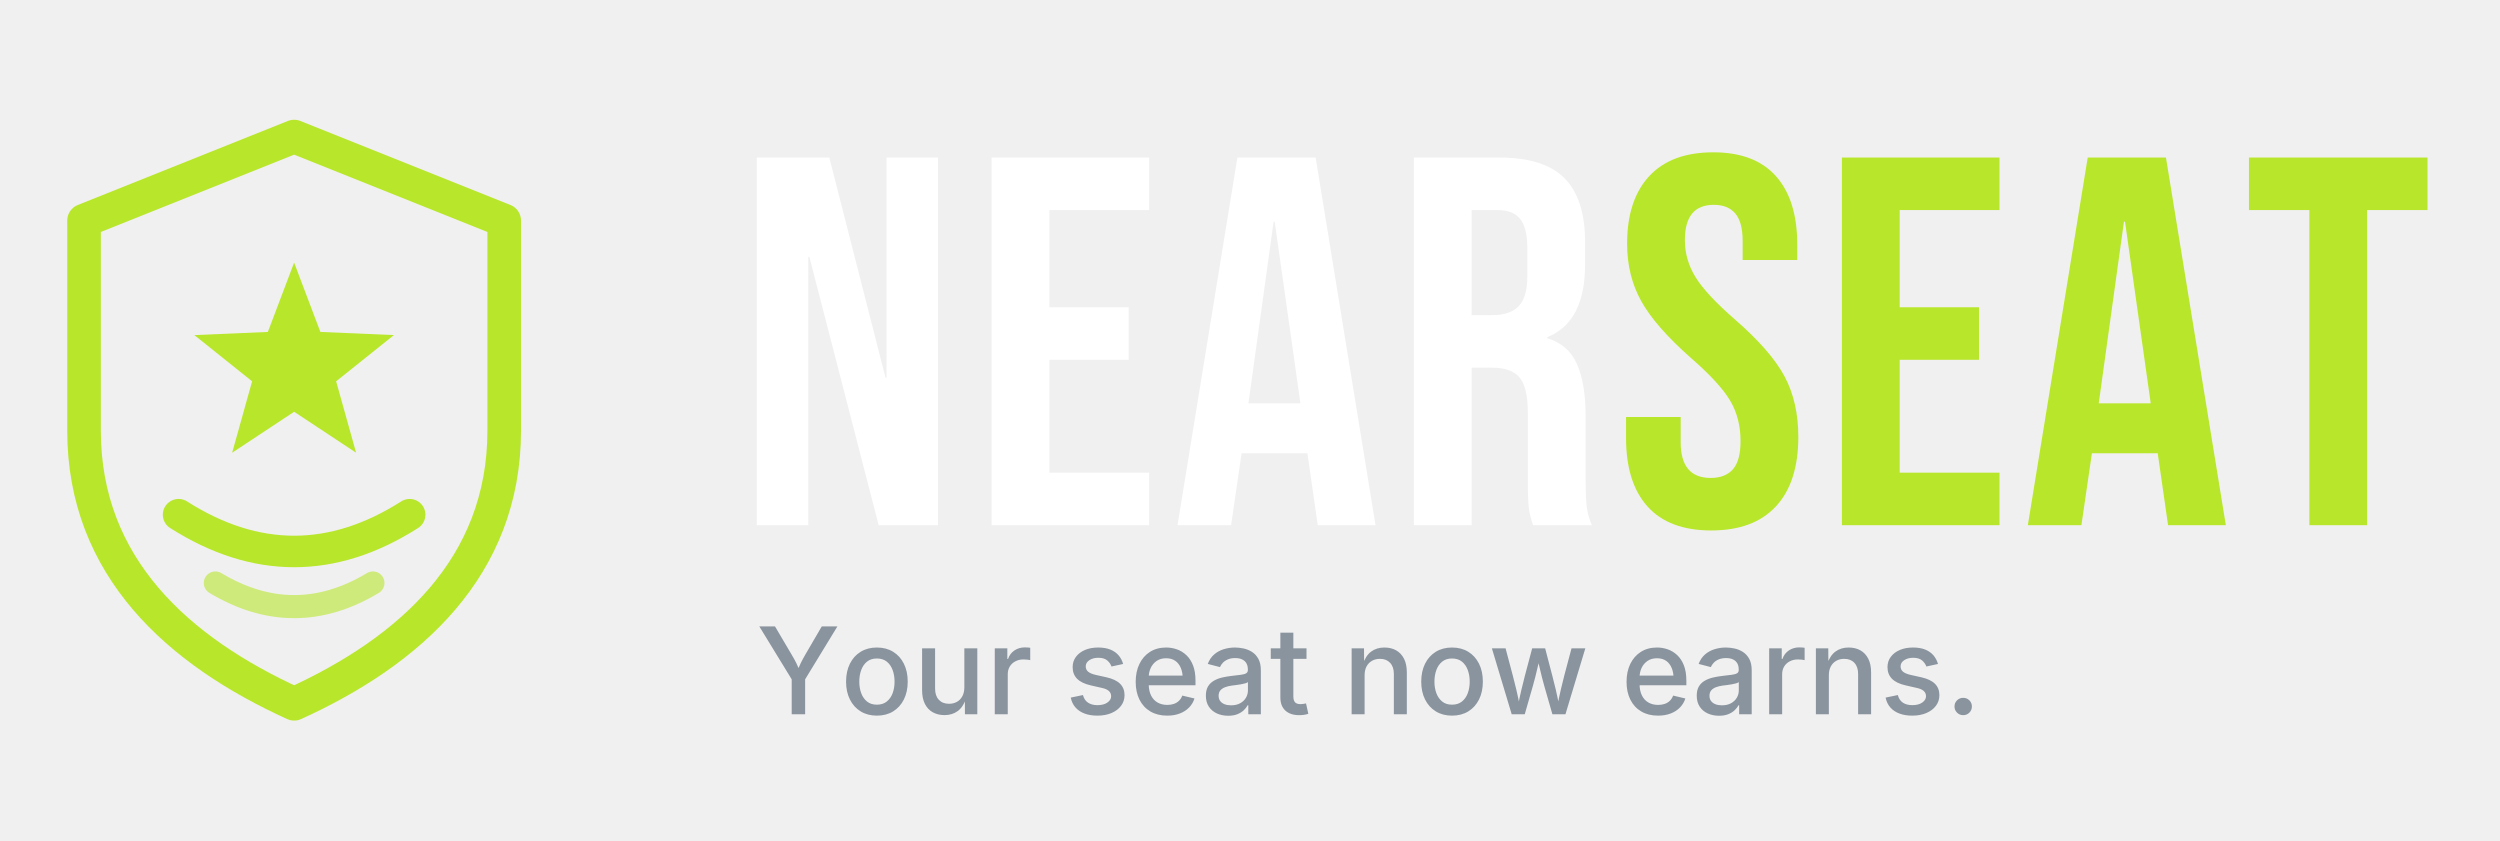
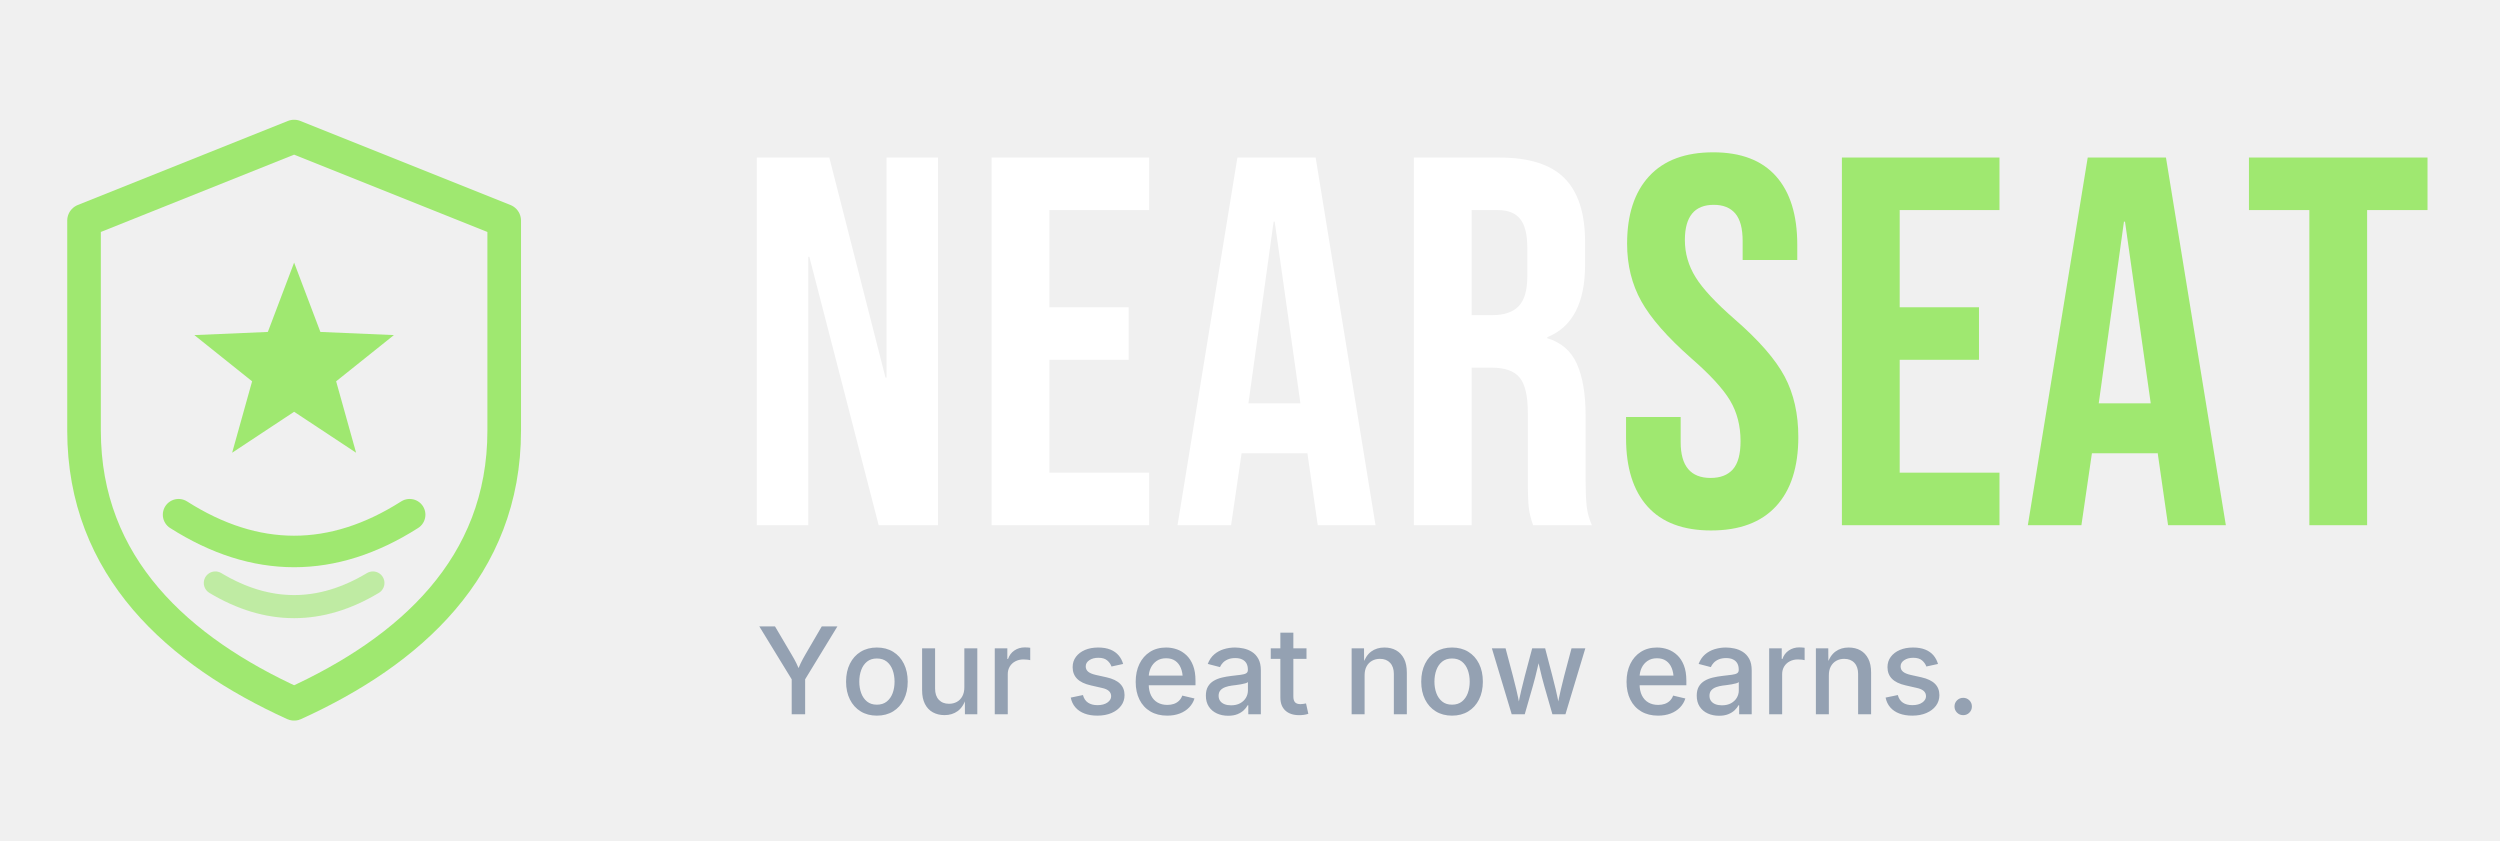
<svg xmlns="http://www.w3.org/2000/svg" viewBox="0 0 238 80">
  <g transform="translate(-4 8)">
-     <path d="M32 5 L52 13 V33 C52 46 43 54 32 59 C21 54 12 46 12 33 V13 Z" fill="none" stroke="#B8E62B" stroke-width="3.2" stroke-linejoin="round" />
-     <polygon points="32.0,17.0 34.5,23.6 41.5,23.9 36.0,28.3 37.9,35.1 32.0,31.2 26.1,35.1 28.0,28.3 22.5,23.9 29.5,23.6" fill="#B8E62B" />
-     <path d="M21 41 Q32 48 43 41" fill="none" stroke="#B8E62B" stroke-width="3" stroke-linecap="round" />
-     <path d="M24.5 47.5 Q32 52 39.5 47.5" fill="none" stroke="#B8E62B" stroke-width="2.2" stroke-linecap="round" opacity="0.6" />
+     <path d="M32 5 L52 13 V33 C52 46 43 54 32 59 C21 54 12 46 12 33 V13 Z" fill="none" stroke="#9fe870" stroke-width="3.2" stroke-linejoin="round" />
+     <polygon points="32.0,17.0 34.5,23.6 41.5,23.9 36.0,28.3 37.9,35.1 32.0,31.2 26.1,35.1 28.0,28.3 22.5,23.9 29.5,23.6" fill="#9fe870" />
+     <path d="M21 41 Q32 48 43 41" fill="none" stroke="#9fe870" stroke-width="3" stroke-linecap="round" />
+     <path d="M24.5 47.5 Q32 52 39.5 47.5" fill="none" stroke="#9fe870" stroke-width="2.2" stroke-linecap="round" opacity="0.6" />
  </g>
  <path fill="#FFFFFF" d="M72.05 15.0H78.95L84.3 35.95H84.4V15.0H89.3V50.0H83.65L77.05 24.45H76.95V50.0H72.05Z M94.4 15.0H109.4V20.0H99.9V29.25H107.45V34.25H99.9V45.0H109.4V50.0H94.4Z M117.8 15.0H125.25L130.95 50.0H125.45L124.45 43.05V43.15H118.2L117.2 50.0H112.1ZM123.8 38.4 121.35 21.1H121.25L118.85 38.4Z M134.6 15.0H142.75Q147.0 15.0 148.95 16.975Q150.9 18.95 150.9 23.05V25.2Q150.9 30.65 147.3 32.1V32.2Q149.3 32.8 150.125 34.65Q150.95 36.5 150.95 39.6V45.75Q150.95 47.25 151.05 48.175Q151.15 49.1 151.55 50.0H145.95Q145.65 49.15 145.55 48.4Q145.45 47.65 145.45 45.7V39.3Q145.45 36.9 144.675 35.95Q143.9 35.0 142.0 35.0H140.1V50.0H134.6ZM142.1 30.0Q143.75 30.0 144.575 29.15Q145.4 28.3 145.4 26.3V23.6Q145.4 21.7 144.725 20.85Q144.05 20.0 142.6 20.0H140.1V30.0Z" />
-   <path fill="#B8E62B" d="M154.8 41.7V39.7H160V42.1Q160 45.5 162.85 45.5Q164.25 45.5 164.975 44.675Q165.7 43.85 165.7 42.0Q165.7 39.8 164.7 38.125Q163.7 36.45 161 34.1Q157.6 31.1 156.25 28.675Q154.9 26.25 154.9 23.2Q154.9 19.05 157.0 16.775Q159.1 14.5 163.1 14.5Q167.05 14.5 169.075 16.775Q171.1 19.05 171.1 23.3V24.75H165.9V22.95Q165.9 21.15 165.2 20.325Q164.5 19.5 163.15 19.5Q160.4 19.5 160.4 22.85Q160.4 24.75 161.425 26.4Q162.45 28.05 165.15 30.4Q168.6 33.4 169.9 35.85Q171.2 38.3 171.2 41.6Q171.2 45.9 169.075 48.2Q166.95 50.5 162.9 50.5Q158.9 50.5 156.85 48.225Q154.8 45.95 154.8 41.7Z M175.35 15.0H190.35V20.0H180.85V29.25H188.4V34.25H180.85V45.0H190.35V50.0H175.35Z M198.75 15.0H206.2L211.9 50.0H206.4L205.4 43.05V43.15H199.15L198.15 50.0H193.05ZM204.75 38.4 202.3 21.1H202.2L199.8 38.4Z M219.85 20.0H214.1V15.0H231.1V20.0H225.35V50.0H219.85Z" />
-   <path fill="#8A949E" d="M75.369 68.0V64.67L72.286 59.633H73.78L75.352 62.301Q75.616 62.739 75.816 63.143Q76.015 63.547 76.228 64.142H75.818Q76.032 63.536 76.231 63.129Q76.43 62.722 76.677 62.301L78.233 59.633H79.721L76.649 64.67V68.0Z M83.478 68.129Q82.596 68.129 81.936 67.725Q81.276 67.321 80.911 66.591Q80.546 65.861 80.546 64.895Q80.546 63.918 80.911 63.185Q81.276 62.452 81.936 62.048Q82.596 61.644 83.478 61.644Q84.365 61.644 85.025 62.048Q85.684 62.452 86.049 63.185Q86.414 63.918 86.414 64.895Q86.414 65.861 86.049 66.591Q85.684 67.321 85.025 67.725Q84.365 68.129 83.478 68.129ZM83.478 67.085Q84.05 67.085 84.424 66.784Q84.797 66.484 84.98 65.987Q85.162 65.49 85.162 64.895Q85.162 64.294 84.98 63.791Q84.797 63.289 84.424 62.988Q84.05 62.688 83.478 62.688Q82.91 62.688 82.54 62.988Q82.169 63.289 81.987 63.789Q81.804 64.288 81.804 64.895Q81.804 65.49 81.987 65.987Q82.169 66.484 82.54 66.784Q82.91 67.085 83.478 67.085Z M89.924 68.079Q89.284 68.079 88.801 67.809Q88.318 67.54 88.051 67.012Q87.784 66.484 87.784 65.709V61.722H89.02V65.557Q89.02 66.237 89.376 66.619Q89.733 67 90.345 67Q90.766 67 91.095 66.818Q91.423 66.635 91.614 66.285Q91.805 65.934 91.805 65.439V61.722H93.04V68.0H91.861L91.855 66.461H91.973Q91.698 67.315 91.17 67.697Q90.643 68.079 89.924 68.079Z M94.702 68.0V61.722H95.898V62.733H95.966Q96.14 62.216 96.572 61.924Q97.005 61.632 97.555 61.632Q97.673 61.632 97.824 61.641Q97.976 61.649 98.077 61.666V62.845Q98.01 62.823 97.819 62.8Q97.628 62.778 97.431 62.778Q97.005 62.778 96.662 62.958Q96.32 63.137 96.129 63.454Q95.938 63.772 95.938 64.187V68.0Z  M104.467 68.129Q103.788 68.129 103.257 67.933Q102.727 67.736 102.387 67.351Q102.047 66.967 101.935 66.411L103.097 66.169Q103.226 66.658 103.58 66.894Q103.934 67.13 104.479 67.13Q105.074 67.13 105.427 66.88Q105.781 66.63 105.781 66.282Q105.781 65.979 105.565 65.782Q105.349 65.585 104.9 65.49L103.844 65.249Q102.968 65.052 102.541 64.62Q102.115 64.187 102.115 63.513Q102.115 62.952 102.429 62.531Q102.743 62.11 103.288 61.877Q103.833 61.644 104.546 61.644Q105.225 61.644 105.708 61.84Q106.191 62.037 106.492 62.39Q106.792 62.744 106.921 63.21L105.815 63.452Q105.697 63.12 105.405 62.87Q105.113 62.621 104.557 62.621Q104.046 62.621 103.704 62.851Q103.361 63.081 103.361 63.435Q103.361 63.749 103.589 63.943Q103.816 64.137 104.333 64.255L105.343 64.479Q106.214 64.676 106.635 65.097Q107.056 65.518 107.056 66.175Q107.056 66.748 106.727 67.189Q106.399 67.629 105.818 67.879Q105.237 68.129 104.467 68.129Z M111.116 68.129Q110.189 68.129 109.515 67.73Q108.842 67.332 108.479 66.607Q108.117 65.883 108.117 64.906Q108.117 63.94 108.474 63.205Q108.83 62.469 109.482 62.056Q110.133 61.644 111.009 61.644Q111.548 61.644 112.048 61.82Q112.548 61.997 112.946 62.374Q113.345 62.75 113.578 63.348Q113.811 63.946 113.811 64.799V65.237H108.808V64.316H113.177L112.598 64.62Q112.598 64.041 112.418 63.6Q112.239 63.16 111.888 62.913Q111.537 62.666 111.009 62.666Q110.487 62.666 110.116 62.918Q109.746 63.171 109.552 63.584Q109.358 63.996 109.358 64.485V65.114Q109.358 65.76 109.58 66.206Q109.802 66.652 110.2 66.88Q110.599 67.107 111.127 67.107Q111.475 67.107 111.756 67.009Q112.037 66.911 112.242 66.711Q112.447 66.512 112.553 66.22L113.716 66.495Q113.564 66.978 113.207 67.349Q112.851 67.719 112.32 67.924Q111.79 68.129 111.116 68.129Z M116.922 68.14Q116.327 68.14 115.844 67.919Q115.361 67.697 115.08 67.27Q114.799 66.843 114.799 66.226Q114.799 65.692 115.004 65.35Q115.209 65.007 115.56 64.805Q115.911 64.603 116.341 64.502Q116.77 64.401 117.214 64.35Q117.77 64.283 118.118 64.241Q118.466 64.198 118.632 64.1Q118.797 64.002 118.797 63.783V63.749Q118.797 63.396 118.663 63.154Q118.528 62.913 118.261 62.781Q117.994 62.649 117.596 62.649Q117.186 62.649 116.891 62.775Q116.596 62.901 116.414 63.098Q116.231 63.294 116.141 63.508L114.979 63.205Q115.192 62.643 115.591 62.301Q115.99 61.958 116.506 61.801Q117.023 61.644 117.573 61.644Q117.955 61.644 118.382 61.733Q118.809 61.823 119.185 62.059Q119.561 62.295 119.797 62.722Q120.033 63.148 120.033 63.833V68.0H118.837V67.141H118.775Q118.651 67.382 118.41 67.613Q118.168 67.843 117.801 67.992Q117.433 68.14 116.922 68.14ZM117.197 67.146Q117.702 67.146 118.062 66.95Q118.421 66.753 118.612 66.428Q118.803 66.102 118.803 65.737V64.934Q118.736 65.001 118.547 65.055Q118.359 65.108 118.118 65.15Q117.876 65.192 117.652 65.22Q117.427 65.249 117.281 65.265Q116.933 65.31 116.644 65.417Q116.355 65.524 116.183 65.72Q116.012 65.917 116.012 66.242Q116.012 66.54 116.167 66.742Q116.321 66.944 116.585 67.045Q116.849 67.146 117.197 67.146Z M124.379 61.722V62.727H120.976V61.722ZM121.891 60.229H123.127V66.304Q123.127 66.68 123.287 66.857Q123.447 67.034 123.812 67.034Q123.907 67.034 124.064 67.012Q124.222 66.989 124.334 66.967L124.553 67.955Q124.356 68.022 124.132 68.053Q123.907 68.084 123.688 68.084Q122.835 68.084 122.363 67.643Q121.891 67.203 121.891 66.405Z  M129.91 64.283V68.0H128.675V61.722H129.854L129.865 63.261H129.736Q130.011 62.418 130.533 62.031Q131.055 61.644 131.797 61.644Q132.437 61.644 132.914 61.913Q133.391 62.183 133.661 62.708Q133.93 63.233 133.93 64.013V68.0H132.695V64.165Q132.695 63.485 132.341 63.104Q131.988 62.722 131.37 62.722Q130.954 62.722 130.623 62.904Q130.292 63.087 130.101 63.435Q129.91 63.783 129.91 64.283Z M138.232 68.129Q137.35 68.129 136.69 67.725Q136.031 67.321 135.666 66.591Q135.301 65.861 135.301 64.895Q135.301 63.918 135.666 63.185Q136.031 62.452 136.69 62.048Q137.35 61.644 138.232 61.644Q139.119 61.644 139.779 62.048Q140.438 62.452 140.803 63.185Q141.168 63.918 141.168 64.895Q141.168 65.861 140.803 66.591Q140.438 67.321 139.779 67.725Q139.119 68.129 138.232 68.129ZM138.232 67.085Q138.804 67.085 139.178 66.784Q139.551 66.484 139.734 65.987Q139.916 65.49 139.916 64.895Q139.916 64.294 139.734 63.791Q139.551 63.289 139.178 62.988Q138.804 62.688 138.232 62.688Q137.665 62.688 137.294 62.988Q136.923 63.289 136.741 63.789Q136.558 64.288 136.558 64.895Q136.558 65.49 136.741 65.987Q136.923 66.484 137.294 66.784Q137.665 67.085 138.232 67.085Z M143.914 68.0 142.028 61.722H143.33L144.021 64.322Q144.173 64.906 144.347 65.622Q144.521 66.338 144.684 67.236H144.504Q144.667 66.372 144.841 65.653Q145.015 64.934 145.172 64.322L145.863 61.722H147.098L147.778 64.322Q147.935 64.917 148.106 65.636Q148.277 66.355 148.44 67.236H148.255Q148.423 66.366 148.592 65.647Q148.76 64.928 148.917 64.322L149.608 61.722H150.922L149.03 68.0H147.789L147.014 65.299Q146.896 64.889 146.784 64.443Q146.671 63.996 146.565 63.53Q146.458 63.064 146.346 62.604H146.598Q146.492 63.059 146.382 63.527Q146.273 63.996 146.16 64.448Q146.048 64.9 145.93 65.299L145.155 68.0Z  M157.846 68.129Q156.919 68.129 156.245 67.73Q155.572 67.332 155.209 66.607Q154.847 65.883 154.847 64.906Q154.847 63.94 155.204 63.205Q155.56 62.469 156.212 62.056Q156.863 61.644 157.739 61.644Q158.278 61.644 158.778 61.82Q159.278 61.997 159.676 62.374Q160.075 62.75 160.308 63.348Q160.541 63.946 160.541 64.799V65.237H155.538V64.316H159.906L159.328 64.62Q159.328 64.041 159.148 63.6Q158.969 63.16 158.618 62.913Q158.267 62.666 157.739 62.666Q157.217 62.666 156.846 62.918Q156.476 63.171 156.282 63.584Q156.088 63.996 156.088 64.485V65.114Q156.088 65.76 156.31 66.206Q156.532 66.652 156.93 66.88Q157.329 67.107 157.857 67.107Q158.205 67.107 158.486 67.009Q158.767 66.911 158.972 66.711Q159.177 66.512 159.283 66.22L160.446 66.495Q160.294 66.978 159.937 67.349Q159.581 67.719 159.05 67.924Q158.52 68.129 157.846 68.129Z M163.652 68.14Q163.057 68.14 162.574 67.919Q162.091 67.697 161.81 67.27Q161.529 66.843 161.529 66.226Q161.529 65.692 161.734 65.35Q161.939 65.007 162.29 64.805Q162.641 64.603 163.071 64.502Q163.5 64.401 163.944 64.35Q164.5 64.283 164.848 64.241Q165.196 64.198 165.362 64.1Q165.527 64.002 165.527 63.783V63.749Q165.527 63.396 165.393 63.154Q165.258 62.913 164.991 62.781Q164.724 62.649 164.326 62.649Q163.916 62.649 163.621 62.775Q163.326 62.901 163.144 63.098Q162.961 63.294 162.871 63.508L161.709 63.205Q161.922 62.643 162.321 62.301Q162.72 61.958 163.236 61.801Q163.753 61.644 164.303 61.644Q164.685 61.644 165.112 61.733Q165.539 61.823 165.915 62.059Q166.291 62.295 166.527 62.722Q166.763 63.148 166.763 63.833V68.0H165.567V67.141H165.505Q165.381 67.382 165.14 67.613Q164.898 67.843 164.531 67.992Q164.163 68.14 163.652 68.14ZM163.927 67.146Q164.432 67.146 164.792 66.95Q165.151 66.753 165.342 66.428Q165.533 66.102 165.533 65.737V64.934Q165.466 65.001 165.277 65.055Q165.089 65.108 164.848 65.15Q164.606 65.192 164.382 65.22Q164.157 65.249 164.011 65.265Q163.663 65.31 163.374 65.417Q163.085 65.524 162.913 65.72Q162.742 65.917 162.742 66.242Q162.742 66.54 162.897 66.742Q163.051 66.944 163.315 67.045Q163.579 67.146 163.927 67.146Z M168.425 68.0V61.722H169.621V62.733H169.688Q169.862 62.216 170.295 61.924Q170.727 61.632 171.277 61.632Q171.395 61.632 171.547 61.641Q171.698 61.649 171.8 61.666V62.845Q171.732 62.823 171.541 62.8Q171.35 62.778 171.154 62.778Q170.727 62.778 170.385 62.958Q170.042 63.137 169.851 63.454Q169.66 63.772 169.66 64.187V68.0Z M174.107 64.283V68.0H172.872V61.722H174.051L174.062 63.261H173.933Q174.208 62.418 174.731 62.031Q175.253 61.644 175.994 61.644Q176.634 61.644 177.112 61.913Q177.589 62.183 177.858 62.708Q178.128 63.233 178.128 64.013V68.0H176.893V64.165Q176.893 63.485 176.539 63.104Q176.185 62.722 175.567 62.722Q175.152 62.722 174.821 62.904Q174.489 63.087 174.298 63.435Q174.107 63.783 174.107 64.283Z M182.042 68.129Q181.362 68.129 180.832 67.933Q180.301 67.736 179.961 67.351Q179.622 66.967 179.509 66.411L180.672 66.169Q180.801 66.658 181.155 66.894Q181.508 67.13 182.053 67.13Q182.648 67.13 183.002 66.88Q183.356 66.63 183.356 66.282Q183.356 65.979 183.14 65.782Q182.923 65.585 182.474 65.49L181.418 65.249Q180.542 65.052 180.116 64.62Q179.689 64.187 179.689 63.513Q179.689 62.952 180.003 62.531Q180.318 62.11 180.863 61.877Q181.407 61.644 182.12 61.644Q182.8 61.644 183.283 61.84Q183.766 62.037 184.066 62.39Q184.366 62.744 184.496 63.21L183.389 63.452Q183.271 63.12 182.979 62.87Q182.688 62.621 182.132 62.621Q181.621 62.621 181.278 62.851Q180.936 63.081 180.936 63.435Q180.936 63.749 181.163 63.943Q181.39 64.137 181.907 64.255L182.918 64.479Q183.788 64.676 184.209 65.097Q184.63 65.518 184.63 66.175Q184.63 66.748 184.302 67.189Q183.973 67.629 183.392 67.879Q182.811 68.129 182.042 68.129Z M186.899 68.084Q186.551 68.084 186.309 67.843Q186.068 67.601 186.068 67.259Q186.068 66.911 186.309 66.672Q186.551 66.433 186.899 66.433Q187.241 66.433 187.483 66.672Q187.724 66.911 187.724 67.259Q187.724 67.601 187.483 67.843Q187.241 68.084 186.899 68.084Z" />
+   <path fill="#9fe870" d="M154.8 41.7V39.7H160V42.1Q160 45.5 162.85 45.5Q164.25 45.5 164.975 44.675Q165.7 43.85 165.7 42.0Q165.7 39.8 164.7 38.125Q163.7 36.45 161 34.1Q157.6 31.1 156.25 28.675Q154.9 26.25 154.9 23.2Q154.9 19.05 157.0 16.775Q159.1 14.5 163.1 14.5Q167.05 14.5 169.075 16.775Q171.1 19.05 171.1 23.3V24.75H165.9V22.95Q165.9 21.15 165.2 20.325Q164.5 19.5 163.15 19.5Q160.4 19.5 160.4 22.85Q160.4 24.75 161.425 26.4Q162.45 28.05 165.15 30.4Q168.6 33.4 169.9 35.85Q171.2 38.3 171.2 41.6Q171.2 45.9 169.075 48.2Q166.95 50.5 162.9 50.5Q158.9 50.5 156.85 48.225Q154.8 45.95 154.8 41.7Z M175.35 15.0H190.35V20.0H180.85V29.25H188.4V34.25H180.85V45.0H190.35V50.0H175.35Z M198.75 15.0H206.2L211.9 50.0H206.4L205.4 43.05V43.15H199.15L198.15 50.0H193.05ZM204.75 38.4 202.3 21.1H202.2L199.8 38.4Z M219.85 20.0H214.1V15.0H231.1V20.0H225.35V50.0H219.85Z" />
+   <path fill="#94a1b2" d="M75.369 68.0V64.67L72.286 59.633H73.78L75.352 62.301Q75.616 62.739 75.816 63.143Q76.015 63.547 76.228 64.142H75.818Q76.032 63.536 76.231 63.129Q76.43 62.722 76.677 62.301L78.233 59.633H79.721L76.649 64.67V68.0Z M83.478 68.129Q82.596 68.129 81.936 67.725Q81.276 67.321 80.911 66.591Q80.546 65.861 80.546 64.895Q80.546 63.918 80.911 63.185Q81.276 62.452 81.936 62.048Q82.596 61.644 83.478 61.644Q84.365 61.644 85.025 62.048Q85.684 62.452 86.049 63.185Q86.414 63.918 86.414 64.895Q86.414 65.861 86.049 66.591Q85.684 67.321 85.025 67.725Q84.365 68.129 83.478 68.129ZM83.478 67.085Q84.05 67.085 84.424 66.784Q84.797 66.484 84.98 65.987Q85.162 65.49 85.162 64.895Q85.162 64.294 84.98 63.791Q84.797 63.289 84.424 62.988Q84.05 62.688 83.478 62.688Q82.91 62.688 82.54 62.988Q82.169 63.289 81.987 63.789Q81.804 64.288 81.804 64.895Q81.804 65.49 81.987 65.987Q82.169 66.484 82.54 66.784Q82.91 67.085 83.478 67.085Z M89.924 68.079Q89.284 68.079 88.801 67.809Q88.318 67.54 88.051 67.012Q87.784 66.484 87.784 65.709V61.722H89.02V65.557Q89.02 66.237 89.376 66.619Q89.733 67 90.345 67Q90.766 67 91.095 66.818Q91.423 66.635 91.614 66.285Q91.805 65.934 91.805 65.439V61.722H93.04V68.0H91.861L91.855 66.461H91.973Q91.698 67.315 91.17 67.697Q90.643 68.079 89.924 68.079Z M94.702 68.0V61.722H95.898V62.733H95.966Q96.14 62.216 96.572 61.924Q97.005 61.632 97.555 61.632Q97.673 61.632 97.824 61.641Q97.976 61.649 98.077 61.666V62.845Q98.01 62.823 97.819 62.8Q97.628 62.778 97.431 62.778Q97.005 62.778 96.662 62.958Q96.32 63.137 96.129 63.454Q95.938 63.772 95.938 64.187V68.0Z  M104.467 68.129Q103.788 68.129 103.257 67.933Q102.727 67.736 102.387 67.351Q102.047 66.967 101.935 66.411L103.097 66.169Q103.226 66.658 103.58 66.894Q103.934 67.13 104.479 67.13Q105.074 67.13 105.427 66.88Q105.781 66.63 105.781 66.282Q105.781 65.979 105.565 65.782Q105.349 65.585 104.9 65.49L103.844 65.249Q102.968 65.052 102.541 64.62Q102.115 64.187 102.115 63.513Q102.115 62.952 102.429 62.531Q102.743 62.11 103.288 61.877Q103.833 61.644 104.546 61.644Q105.225 61.644 105.708 61.84Q106.191 62.037 106.492 62.39Q106.792 62.744 106.921 63.21L105.815 63.452Q105.697 63.12 105.405 62.87Q105.113 62.621 104.557 62.621Q104.046 62.621 103.704 62.851Q103.361 63.081 103.361 63.435Q103.361 63.749 103.589 63.943Q103.816 64.137 104.333 64.255L105.343 64.479Q106.214 64.676 106.635 65.097Q107.056 65.518 107.056 66.175Q107.056 66.748 106.727 67.189Q106.399 67.629 105.818 67.879Q105.237 68.129 104.467 68.129Z M111.116 68.129Q110.189 68.129 109.515 67.73Q108.842 67.332 108.479 66.607Q108.117 65.883 108.117 64.906Q108.117 63.94 108.474 63.205Q108.83 62.469 109.482 62.056Q110.133 61.644 111.009 61.644Q111.548 61.644 112.048 61.82Q112.548 61.997 112.946 62.374Q113.345 62.75 113.578 63.348Q113.811 63.946 113.811 64.799V65.237H108.808V64.316H113.177L112.598 64.62Q112.598 64.041 112.418 63.6Q112.239 63.16 111.888 62.913Q111.537 62.666 111.009 62.666Q110.487 62.666 110.116 62.918Q109.746 63.171 109.552 63.584Q109.358 63.996 109.358 64.485V65.114Q109.358 65.76 109.58 66.206Q109.802 66.652 110.2 66.88Q110.599 67.107 111.127 67.107Q111.475 67.107 111.756 67.009Q112.037 66.911 112.242 66.711Q112.447 66.512 112.553 66.22L113.716 66.495Q113.564 66.978 113.207 67.349Q112.851 67.719 112.32 67.924Q111.79 68.129 111.116 68.129Z M116.922 68.14Q116.327 68.14 115.844 67.919Q115.361 67.697 115.08 67.27Q114.799 66.843 114.799 66.226Q114.799 65.692 115.004 65.35Q115.209 65.007 115.56 64.805Q115.911 64.603 116.341 64.502Q116.77 64.401 117.214 64.35Q117.77 64.283 118.118 64.241Q118.466 64.198 118.632 64.1Q118.797 64.002 118.797 63.783V63.749Q118.797 63.396 118.663 63.154Q118.528 62.913 118.261 62.781Q117.994 62.649 117.596 62.649Q117.186 62.649 116.891 62.775Q116.596 62.901 116.414 63.098Q116.231 63.294 116.141 63.508L114.979 63.205Q115.192 62.643 115.591 62.301Q115.99 61.958 116.506 61.801Q117.023 61.644 117.573 61.644Q117.955 61.644 118.382 61.733Q118.809 61.823 119.185 62.059Q119.561 62.295 119.797 62.722Q120.033 63.148 120.033 63.833V68.0H118.837V67.141H118.775Q118.651 67.382 118.41 67.613Q118.168 67.843 117.801 67.992Q117.433 68.14 116.922 68.14ZM117.197 67.146Q117.702 67.146 118.062 66.95Q118.421 66.753 118.612 66.428Q118.803 66.102 118.803 65.737V64.934Q118.736 65.001 118.547 65.055Q118.359 65.108 118.118 65.15Q117.876 65.192 117.652 65.22Q117.427 65.249 117.281 65.265Q116.933 65.31 116.644 65.417Q116.355 65.524 116.183 65.72Q116.012 65.917 116.012 66.242Q116.012 66.54 116.167 66.742Q116.321 66.944 116.585 67.045Q116.849 67.146 117.197 67.146Z M124.379 61.722V62.727H120.976V61.722ZM121.891 60.229H123.127V66.304Q123.127 66.68 123.287 66.857Q123.447 67.034 123.812 67.034Q123.907 67.034 124.064 67.012Q124.222 66.989 124.334 66.967L124.553 67.955Q124.356 68.022 124.132 68.053Q123.907 68.084 123.688 68.084Q122.835 68.084 122.363 67.643Q121.891 67.203 121.891 66.405Z  M129.91 64.283V68.0H128.675V61.722H129.854L129.865 63.261H129.736Q130.011 62.418 130.533 62.031Q131.055 61.644 131.797 61.644Q132.437 61.644 132.914 61.913Q133.391 62.183 133.661 62.708Q133.93 63.233 133.93 64.013V68.0H132.695V64.165Q132.695 63.485 132.341 63.104Q131.988 62.722 131.37 62.722Q130.954 62.722 130.623 62.904Q130.292 63.087 130.101 63.435Q129.91 63.783 129.91 64.283Z M138.232 68.129Q137.35 68.129 136.69 67.725Q136.031 67.321 135.666 66.591Q135.301 65.861 135.301 64.895Q135.301 63.918 135.666 63.185Q136.031 62.452 136.69 62.048Q137.35 61.644 138.232 61.644Q139.119 61.644 139.779 62.048Q140.438 62.452 140.803 63.185Q141.168 63.918 141.168 64.895Q141.168 65.861 140.803 66.591Q140.438 67.321 139.779 67.725Q139.119 68.129 138.232 68.129ZM138.232 67.085Q138.804 67.085 139.178 66.784Q139.551 66.484 139.734 65.987Q139.916 65.49 139.916 64.895Q139.916 64.294 139.734 63.791Q139.551 63.289 139.178 62.988Q138.804 62.688 138.232 62.688Q137.665 62.688 137.294 62.988Q136.923 63.289 136.741 63.789Q136.558 64.288 136.558 64.895Q136.558 65.49 136.741 65.987Q136.923 66.484 137.294 66.784Q137.665 67.085 138.232 67.085Z M143.914 68.0 142.028 61.722H143.33L144.021 64.322Q144.173 64.906 144.347 65.622Q144.521 66.338 144.684 67.236H144.504Q144.667 66.372 144.841 65.653Q145.015 64.934 145.172 64.322L145.863 61.722H147.098L147.778 64.322Q147.935 64.917 148.106 65.636Q148.277 66.355 148.44 67.236H148.255Q148.423 66.366 148.592 65.647Q148.76 64.928 148.917 64.322L149.608 61.722H150.922L149.03 68.0H147.789L147.014 65.299Q146.896 64.889 146.784 64.443Q146.671 63.996 146.565 63.53Q146.458 63.064 146.346 62.604H146.598Q146.492 63.059 146.382 63.527Q146.273 63.996 146.16 64.448Q146.048 64.9 145.93 65.299L145.155 68.0Z  M157.846 68.129Q156.919 68.129 156.245 67.73Q155.572 67.332 155.209 66.607Q154.847 65.883 154.847 64.906Q154.847 63.94 155.204 63.205Q155.56 62.469 156.212 62.056Q156.863 61.644 157.739 61.644Q158.278 61.644 158.778 61.82Q159.278 61.997 159.676 62.374Q160.075 62.75 160.308 63.348Q160.541 63.946 160.541 64.799V65.237H155.538V64.316H159.906L159.328 64.62Q159.328 64.041 159.148 63.6Q158.969 63.16 158.618 62.913Q158.267 62.666 157.739 62.666Q157.217 62.666 156.846 62.918Q156.476 63.171 156.282 63.584Q156.088 63.996 156.088 64.485V65.114Q156.088 65.76 156.31 66.206Q156.532 66.652 156.93 66.88Q157.329 67.107 157.857 67.107Q158.205 67.107 158.486 67.009Q158.767 66.911 158.972 66.711Q159.177 66.512 159.283 66.22L160.446 66.495Q160.294 66.978 159.937 67.349Q159.581 67.719 159.05 67.924Q158.52 68.129 157.846 68.129Z M163.652 68.14Q163.057 68.14 162.574 67.919Q162.091 67.697 161.81 67.27Q161.529 66.843 161.529 66.226Q161.529 65.692 161.734 65.35Q161.939 65.007 162.29 64.805Q162.641 64.603 163.071 64.502Q163.5 64.401 163.944 64.35Q164.5 64.283 164.848 64.241Q165.196 64.198 165.362 64.1Q165.527 64.002 165.527 63.783V63.749Q165.527 63.396 165.393 63.154Q165.258 62.913 164.991 62.781Q164.724 62.649 164.326 62.649Q163.916 62.649 163.621 62.775Q163.326 62.901 163.144 63.098Q162.961 63.294 162.871 63.508L161.709 63.205Q161.922 62.643 162.321 62.301Q162.72 61.958 163.236 61.801Q163.753 61.644 164.303 61.644Q164.685 61.644 165.112 61.733Q165.539 61.823 165.915 62.059Q166.291 62.295 166.527 62.722Q166.763 63.148 166.763 63.833V68.0H165.567V67.141H165.505Q165.381 67.382 165.14 67.613Q164.898 67.843 164.531 67.992Q164.163 68.14 163.652 68.14ZM163.927 67.146Q164.432 67.146 164.792 66.95Q165.151 66.753 165.342 66.428Q165.533 66.102 165.533 65.737V64.934Q165.466 65.001 165.277 65.055Q165.089 65.108 164.848 65.15Q164.606 65.192 164.382 65.22Q164.157 65.249 164.011 65.265Q163.663 65.31 163.374 65.417Q163.085 65.524 162.913 65.72Q162.742 65.917 162.742 66.242Q162.742 66.54 162.897 66.742Q163.051 66.944 163.315 67.045Q163.579 67.146 163.927 67.146Z M168.425 68.0V61.722H169.621V62.733H169.688Q169.862 62.216 170.295 61.924Q170.727 61.632 171.277 61.632Q171.395 61.632 171.547 61.641Q171.698 61.649 171.8 61.666V62.845Q171.732 62.823 171.541 62.8Q171.35 62.778 171.154 62.778Q170.727 62.778 170.385 62.958Q170.042 63.137 169.851 63.454Q169.66 63.772 169.66 64.187V68.0Z M174.107 64.283V68.0H172.872V61.722H174.051L174.062 63.261H173.933Q174.208 62.418 174.731 62.031Q175.253 61.644 175.994 61.644Q176.634 61.644 177.112 61.913Q177.589 62.183 177.858 62.708Q178.128 63.233 178.128 64.013V68.0H176.893V64.165Q176.893 63.485 176.539 63.104Q176.185 62.722 175.567 62.722Q175.152 62.722 174.821 62.904Q174.489 63.087 174.298 63.435Q174.107 63.783 174.107 64.283Z M182.042 68.129Q181.362 68.129 180.832 67.933Q180.301 67.736 179.961 67.351Q179.622 66.967 179.509 66.411L180.672 66.169Q180.801 66.658 181.155 66.894Q181.508 67.13 182.053 67.13Q182.648 67.13 183.002 66.88Q183.356 66.63 183.356 66.282Q183.356 65.979 183.14 65.782Q182.923 65.585 182.474 65.49L181.418 65.249Q180.542 65.052 180.116 64.62Q179.689 64.187 179.689 63.513Q179.689 62.952 180.003 62.531Q180.318 62.11 180.863 61.877Q181.407 61.644 182.12 61.644Q182.8 61.644 183.283 61.84Q183.766 62.037 184.066 62.39Q184.366 62.744 184.496 63.21L183.389 63.452Q183.271 63.12 182.979 62.87Q182.688 62.621 182.132 62.621Q181.621 62.621 181.278 62.851Q180.936 63.081 180.936 63.435Q180.936 63.749 181.163 63.943Q181.39 64.137 181.907 64.255L182.918 64.479Q183.788 64.676 184.209 65.097Q184.63 65.518 184.63 66.175Q184.63 66.748 184.302 67.189Q183.973 67.629 183.392 67.879Q182.811 68.129 182.042 68.129Z M186.899 68.084Q186.551 68.084 186.309 67.843Q186.068 67.601 186.068 67.259Q186.068 66.911 186.309 66.672Q186.551 66.433 186.899 66.433Q187.241 66.433 187.483 66.672Q187.724 66.911 187.724 67.259Q187.724 67.601 187.483 67.843Q187.241 68.084 186.899 68.084Z" />
</svg>
